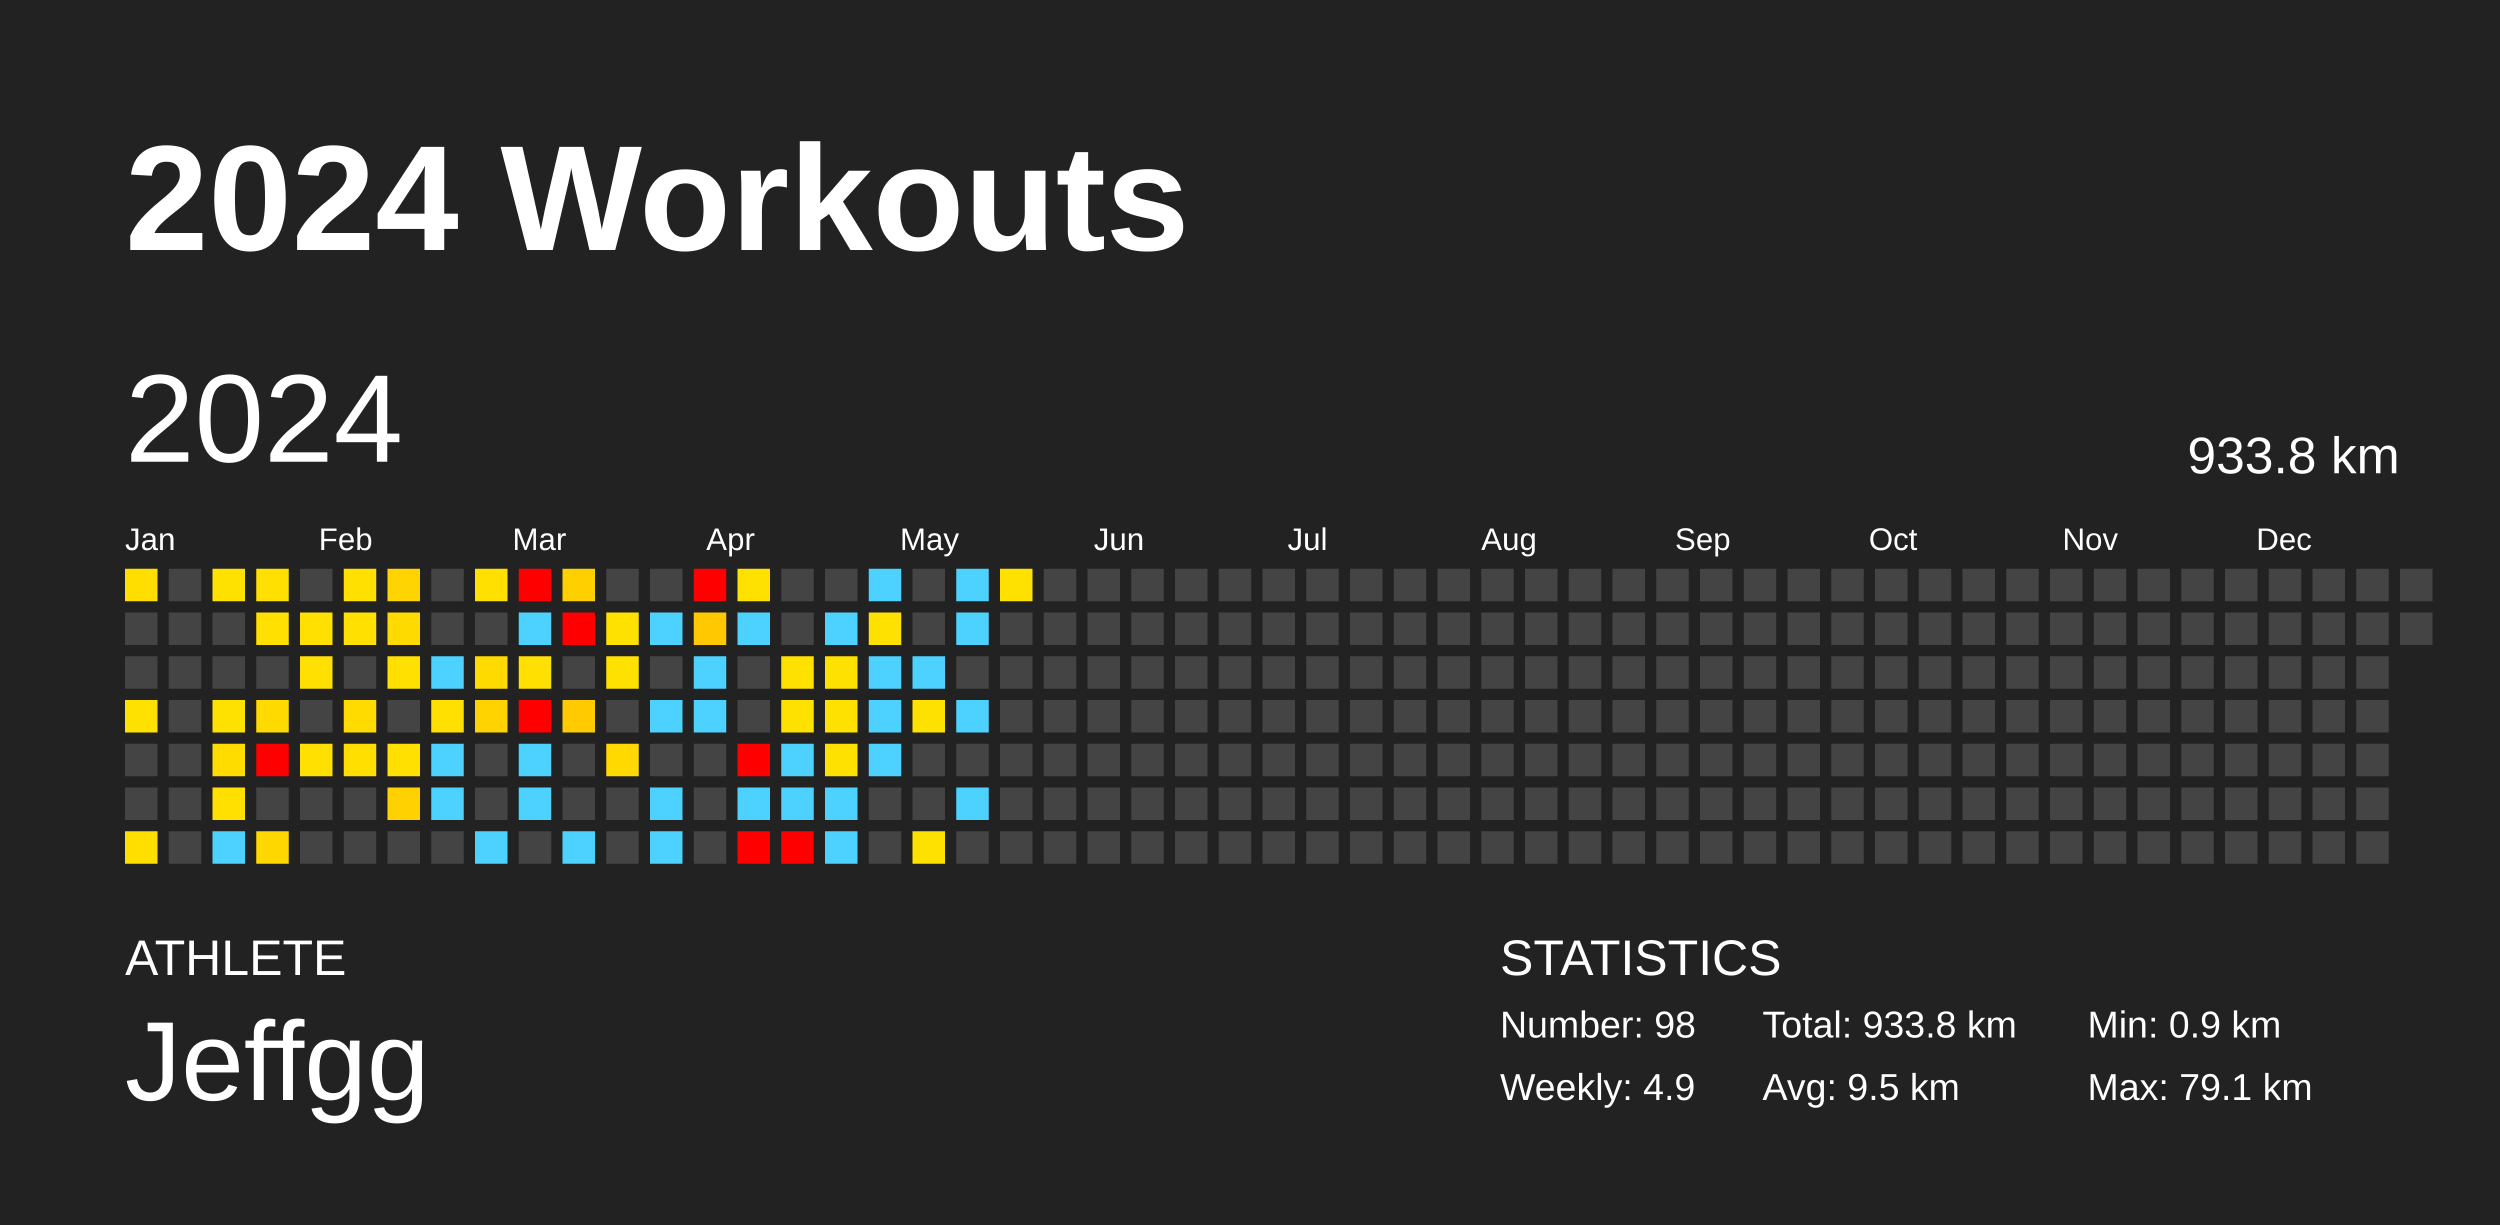
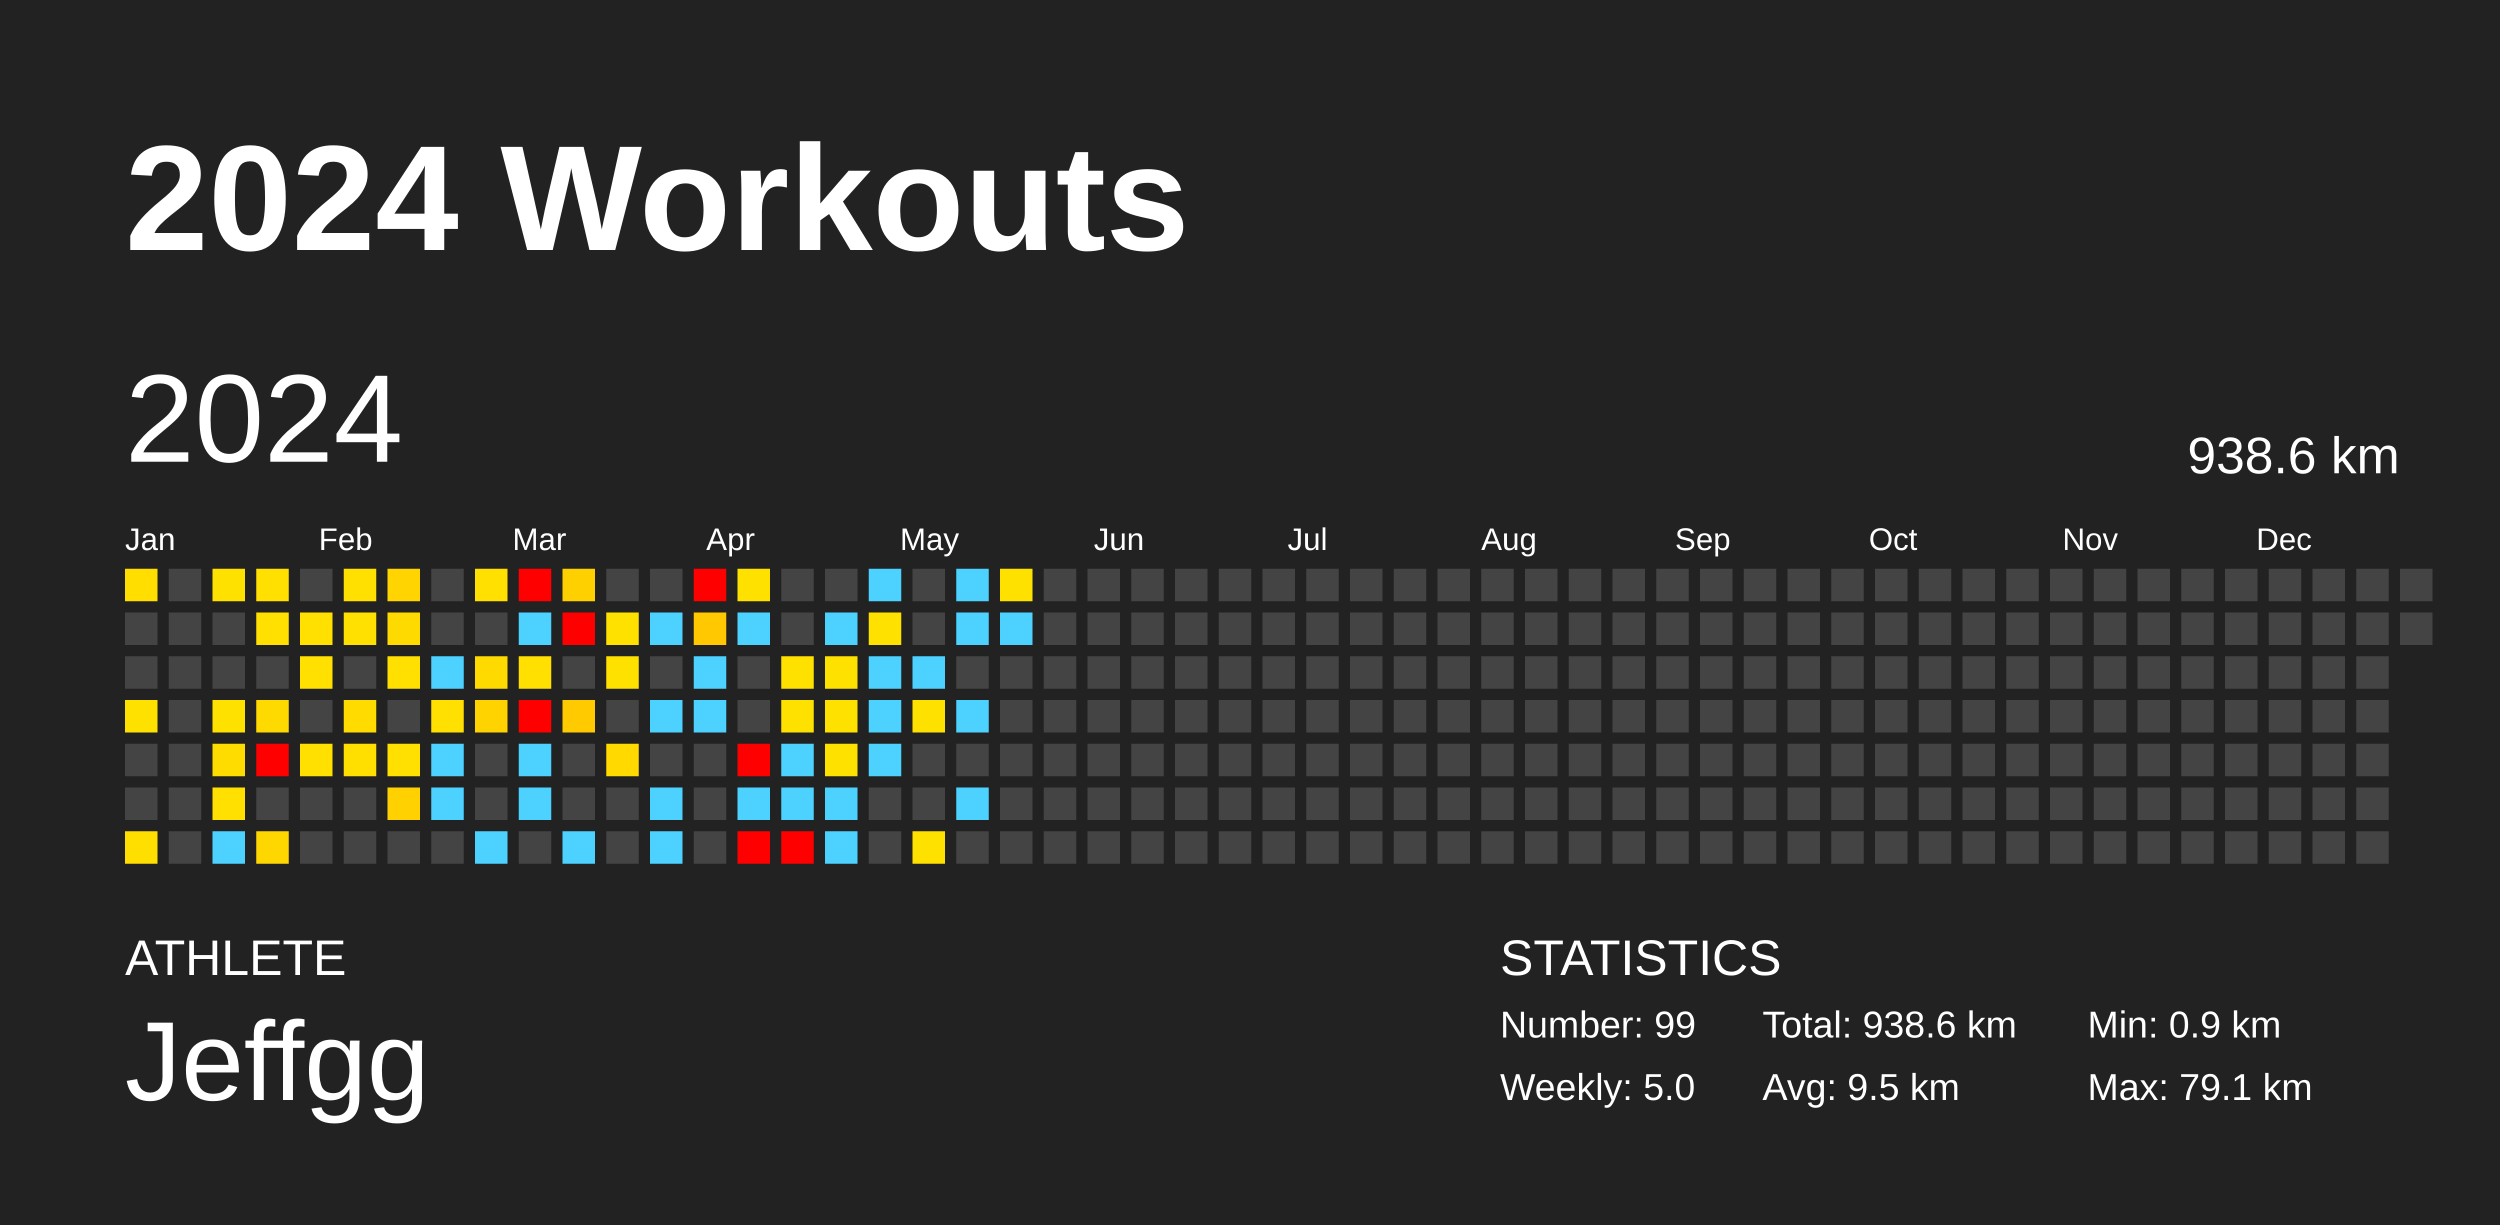
<svg xmlns="http://www.w3.org/2000/svg" baseProfile="full" height="98mm" version="1.1" viewBox="0,0,200,98" width="200mm">
  <defs />
  <rect fill="#222222" height="98" width="200" x="0" y="0" />
  <text fill="#FFFFFF" style="font-size:12px; font-family:Arial; font-weight:bold;" x="10" y="20">2024 Workouts</text>
  <text fill="#FFFFFF" style="font-size:4px; font-family:Arial" x="10" y="78">ATHLETE</text>
  <text fill="#FFFFFF" style="font-size:9px; font-family:Arial" x="10" y="88">Jeffgg</text>
  <text fill="#FFFFFF" style="font-size:4px; font-family:Arial" x="120" y="78">STATISTICS</text>
-   <text fill="#FFFFFF" style="font-size:3px; font-family:Arial" x="120" y="83">Number: 98</text>
-   <text fill="#FFFFFF" style="font-size:3px; font-family:Arial" x="120" y="88">Weekly: 4.9</text>
-   <text fill="#FFFFFF" style="font-size:3px; font-family:Arial" x="141" y="83">Total: 933.8 km</text>
+   <text fill="#FFFFFF" style="font-size:3px; font-family:Arial" x="120" y="83">Number: 99</text>
+   <text fill="#FFFFFF" style="font-size:3px; font-family:Arial" x="120" y="88">Weekly: 5.0</text>
+   <text fill="#FFFFFF" style="font-size:3px; font-family:Arial" x="141" y="83">Total: 938.6 km</text>
  <text fill="#FFFFFF" style="font-size:3px; font-family:Arial" x="141" y="88">Avg: 9.5 km</text>
  <text fill="#FFFFFF" style="font-size:3px; font-family:Arial" x="167" y="83">Min: 0.9 km</text>
  <text fill="#FFFFFF" style="font-size:3px; font-family:Arial" x="167" y="88">Max: 79.1 km</text>
  <text dominant-baseline="hanging" fill="#FFFFFF" style="font-size:10.0px; font-family:Arial;" x="10" y="30">2024</text>
-   <text dominant-baseline="hanging" fill="#FFFFFF" style="font-size:4.125px; font-family:Arial;" x="175" y="35">933.8 km</text>
+   <text dominant-baseline="hanging" fill="#FFFFFF" style="font-size:4.125px; font-family:Arial;" x="175" y="35">938.6 km</text>
  <text fill="#FFFFFF" style="font-size:2.5px; font-family:Arial" x="10.0" y="44">Jan</text>
  <text fill="#FFFFFF" style="font-size:2.5px; font-family:Arial" x="25.5" y="44">Feb</text>
  <text fill="#FFFFFF" style="font-size:2.5px; font-family:Arial" x="41.0" y="44">Mar</text>
  <text fill="#FFFFFF" style="font-size:2.5px; font-family:Arial" x="56.5" y="44">Apr</text>
  <text fill="#FFFFFF" style="font-size:2.5px; font-family:Arial" x="72.0" y="44">May</text>
  <text fill="#FFFFFF" style="font-size:2.5px; font-family:Arial" x="87.5" y="44">Jun</text>
  <text fill="#FFFFFF" style="font-size:2.5px; font-family:Arial" x="103.0" y="44">Jul</text>
  <text fill="#FFFFFF" style="font-size:2.5px; font-family:Arial" x="118.5" y="44">Aug</text>
  <text fill="#FFFFFF" style="font-size:2.5px; font-family:Arial" x="134.0" y="44">Sep</text>
  <text fill="#FFFFFF" style="font-size:2.5px; font-family:Arial" x="149.5" y="44">Oct</text>
  <text fill="#FFFFFF" style="font-size:2.5px; font-family:Arial" x="165.0" y="44">Nov</text>
  <text fill="#FFFFFF" style="font-size:2.5px; font-family:Arial" x="180.5" y="44">Dec</text>
  <rect fill="#ffde00" height="2.6" width="2.6" x="10.0" y="45.5" />
  <rect fill="#444444" height="2.6" width="2.6" x="10.0" y="49.0" />
  <rect fill="#444444" height="2.6" width="2.6" x="10.0" y="52.5" />
  <rect fill="#ffe100" height="2.6" width="2.6" x="10.0" y="56.0" />
  <rect fill="#444444" height="2.6" width="2.6" x="10.0" y="59.5" />
  <rect fill="#444444" height="2.6" width="2.6" x="10.0" y="63.0" />
  <rect fill="#ffdf00" height="2.6" width="2.6" x="10.0" y="66.5" />
  <rect fill="#444444" height="2.6" width="2.6" x="13.5" y="45.5" />
  <rect fill="#444444" height="2.6" width="2.6" x="13.5" y="49.0" />
  <rect fill="#444444" height="2.6" width="2.6" x="13.5" y="52.5" />
  <rect fill="#444444" height="2.6" width="2.6" x="13.5" y="56.0" />
  <rect fill="#444444" height="2.6" width="2.6" x="13.5" y="59.5" />
  <rect fill="#444444" height="2.6" width="2.6" x="13.5" y="63.0" />
  <rect fill="#444444" height="2.6" width="2.6" x="13.5" y="66.5" />
  <rect fill="#ffe100" height="2.6" width="2.6" x="17.0" y="45.5" />
  <rect fill="#444444" height="2.6" width="2.6" x="17.0" y="49.0" />
  <rect fill="#444444" height="2.6" width="2.6" x="17.0" y="52.5" />
  <rect fill="#ffe100" height="2.6" width="2.6" x="17.0" y="56.0" />
  <rect fill="#ffdc00" height="2.6" width="2.6" x="17.0" y="59.5" />
  <rect fill="#ffe000" height="2.6" width="2.6" x="17.0" y="63.0" />
  <rect fill="#4dd2ff" height="2.6" width="2.6" x="17.0" y="66.5" />
  <rect fill="#ffe000" height="2.6" width="2.6" x="20.5" y="45.5" />
  <rect fill="#ffe000" height="2.6" width="2.6" x="20.5" y="49.0" />
  <rect fill="#444444" height="2.6" width="2.6" x="20.5" y="52.5" />
  <rect fill="#ffda00" height="2.6" width="2.6" x="20.5" y="56.0" />
  <rect fill="red" height="2.6" width="2.6" x="20.5" y="59.5" />
  <rect fill="#444444" height="2.6" width="2.6" x="20.5" y="63.0" />
  <rect fill="#ffd700" height="2.6" width="2.6" x="20.5" y="66.5" />
  <rect fill="#444444" height="2.6" width="2.6" x="24.0" y="45.5" />
  <rect fill="#ffe000" height="2.6" width="2.6" x="24.0" y="49.0" />
  <rect fill="#ffe000" height="2.6" width="2.6" x="24.0" y="52.5" />
  <rect fill="#444444" height="2.6" width="2.6" x="24.0" y="56.0" />
  <rect fill="#ffe000" height="2.6" width="2.6" x="24.0" y="59.5" />
  <rect fill="#444444" height="2.6" width="2.6" x="24.0" y="63.0" />
  <rect fill="#444444" height="2.6" width="2.6" x="24.0" y="66.5" />
  <rect fill="#ffe000" height="2.6" width="2.6" x="27.5" y="45.5" />
  <rect fill="#ffe000" height="2.6" width="2.6" x="27.5" y="49.0" />
  <rect fill="#444444" height="2.6" width="2.6" x="27.5" y="52.5" />
  <rect fill="#ffdb00" height="2.6" width="2.6" x="27.5" y="56.0" />
  <rect fill="#ffdf00" height="2.6" width="2.6" x="27.5" y="59.5" />
  <rect fill="#444444" height="2.6" width="2.6" x="27.5" y="63.0" />
  <rect fill="#444444" height="2.6" width="2.6" x="27.5" y="66.5" />
  <rect fill="#ffd400" height="2.6" width="2.6" x="31.0" y="45.5" />
  <rect fill="#ffda00" height="2.6" width="2.6" x="31.0" y="49.0" />
  <rect fill="#ffe000" height="2.6" width="2.6" x="31.0" y="52.5" />
  <rect fill="#444444" height="2.6" width="2.6" x="31.0" y="56.0" />
  <rect fill="#ffe000" height="2.6" width="2.6" x="31.0" y="59.5" />
  <rect fill="#ffd100" height="2.6" width="2.6" x="31.0" y="63.0" />
  <rect fill="#444444" height="2.6" width="2.6" x="31.0" y="66.5" />
  <rect fill="#444444" height="2.6" width="2.6" x="34.5" y="45.5" />
  <rect fill="#444444" height="2.6" width="2.6" x="34.5" y="49.0" />
  <rect fill="#4dd2ff" height="2.6" width="2.6" x="34.5" y="52.5" />
  <rect fill="#ffe000" height="2.6" width="2.6" x="34.5" y="56.0" />
  <rect fill="#4dd2ff" height="2.6" width="2.6" x="34.5" y="59.5" />
  <rect fill="#4dd2ff" height="2.6" width="2.6" x="34.5" y="63.0" />
  <rect fill="#444444" height="2.6" width="2.6" x="34.5" y="66.5" />
  <rect fill="#ffe000" height="2.6" width="2.6" x="38.0" y="45.5" />
  <rect fill="#444444" height="2.6" width="2.6" x="38.0" y="49.0" />
  <rect fill="#ffda00" height="2.6" width="2.6" x="38.0" y="52.5" />
  <rect fill="#ffd300" height="2.6" width="2.6" x="38.0" y="56.0" />
  <rect fill="#444444" height="2.6" width="2.6" x="38.0" y="59.5" />
  <rect fill="#444444" height="2.6" width="2.6" x="38.0" y="63.0" />
  <rect fill="#4dd2ff" height="2.6" width="2.6" x="38.0" y="66.5" />
  <rect fill="red" height="2.6" width="2.6" x="41.5" y="45.5" />
  <rect fill="#4dd2ff" height="2.6" width="2.6" x="41.5" y="49.0" />
  <rect fill="#ffe000" height="2.6" width="2.6" x="41.5" y="52.5" />
  <rect fill="red" height="2.6" width="2.6" x="41.5" y="56.0" />
  <rect fill="#4dd2ff" height="2.6" width="2.6" x="41.5" y="59.5" />
  <rect fill="#4dd2ff" height="2.6" width="2.6" x="41.5" y="63.0" />
  <rect fill="#444444" height="2.6" width="2.6" x="41.5" y="66.5" />
  <rect fill="#ffd000" height="2.6" width="2.6" x="45.0" y="45.5" />
  <rect fill="red" height="2.6" width="2.6" x="45.0" y="49.0" />
  <rect fill="#444444" height="2.6" width="2.6" x="45.0" y="52.5" />
  <rect fill="#ffcb00" height="2.6" width="2.6" x="45.0" y="56.0" />
  <rect fill="#444444" height="2.6" width="2.6" x="45.0" y="59.5" />
  <rect fill="#444444" height="2.6" width="2.6" x="45.0" y="63.0" />
  <rect fill="#4dd2ff" height="2.6" width="2.6" x="45.0" y="66.5" />
  <rect fill="#444444" height="2.6" width="2.6" x="48.5" y="45.5" />
  <rect fill="#ffe100" height="2.6" width="2.6" x="48.5" y="49.0" />
  <rect fill="#ffe100" height="2.6" width="2.6" x="48.5" y="52.5" />
  <rect fill="#444444" height="2.6" width="2.6" x="48.5" y="56.0" />
  <rect fill="#ffd900" height="2.6" width="2.6" x="48.5" y="59.5" />
  <rect fill="#444444" height="2.6" width="2.6" x="48.5" y="63.0" />
  <rect fill="#444444" height="2.6" width="2.6" x="48.5" y="66.5" />
  <rect fill="#444444" height="2.6" width="2.6" x="52.0" y="45.5" />
  <rect fill="#4dd2ff" height="2.6" width="2.6" x="52.0" y="49.0" />
  <rect fill="#444444" height="2.6" width="2.6" x="52.0" y="52.5" />
  <rect fill="#4dd2ff" height="2.6" width="2.6" x="52.0" y="56.0" />
  <rect fill="#444444" height="2.6" width="2.6" x="52.0" y="59.5" />
  <rect fill="#4dd2ff" height="2.6" width="2.6" x="52.0" y="63.0" />
  <rect fill="#4dd2ff" height="2.6" width="2.6" x="52.0" y="66.5" />
  <rect fill="red" height="2.6" width="2.6" x="55.5" y="45.5" />
  <rect fill="#ffc800" height="2.6" width="2.6" x="55.5" y="49.0" />
  <rect fill="#4dd2ff" height="2.6" width="2.6" x="55.5" y="52.5" />
  <rect fill="#4dd2ff" height="2.6" width="2.6" x="55.5" y="56.0" />
  <rect fill="#444444" height="2.6" width="2.6" x="55.5" y="59.5" />
  <rect fill="#444444" height="2.6" width="2.6" x="55.5" y="63.0" />
  <rect fill="#444444" height="2.6" width="2.6" x="55.5" y="66.5" />
  <rect fill="#ffe100" height="2.6" width="2.6" x="59.0" y="45.5" />
  <rect fill="#4dd2ff" height="2.6" width="2.6" x="59.0" y="49.0" />
  <rect fill="#444444" height="2.6" width="2.6" x="59.0" y="52.5" />
  <rect fill="#444444" height="2.6" width="2.6" x="59.0" y="56.0" />
  <rect fill="red" height="2.6" width="2.6" x="59.0" y="59.5" />
  <rect fill="#4dd2ff" height="2.6" width="2.6" x="59.0" y="63.0" />
  <rect fill="red" height="2.6" width="2.6" x="59.0" y="66.5" />
  <rect fill="#444444" height="2.6" width="2.6" x="62.5" y="45.5" />
  <rect fill="#444444" height="2.6" width="2.6" x="62.5" y="49.0" />
  <rect fill="#ffe100" height="2.6" width="2.6" x="62.5" y="52.5" />
  <rect fill="#ffe100" height="2.6" width="2.6" x="62.5" y="56.0" />
  <rect fill="#4dd2ff" height="2.6" width="2.6" x="62.5" y="59.5" />
  <rect fill="#4dd2ff" height="2.6" width="2.6" x="62.5" y="63.0" />
  <rect fill="red" height="2.6" width="2.6" x="62.5" y="66.5" />
  <rect fill="#444444" height="2.6" width="2.6" x="66.0" y="45.5" />
  <rect fill="#4dd2ff" height="2.6" width="2.6" x="66.0" y="49.0" />
  <rect fill="#ffe100" height="2.6" width="2.6" x="66.0" y="52.5" />
  <rect fill="#ffe100" height="2.6" width="2.6" x="66.0" y="56.0" />
  <rect fill="#ffe100" height="2.6" width="2.6" x="66.0" y="59.5" />
  <rect fill="#4dd2ff" height="2.6" width="2.6" x="66.0" y="63.0" />
  <rect fill="#4dd2ff" height="2.6" width="2.6" x="66.0" y="66.5" />
  <rect fill="#4dd2ff" height="2.6" width="2.6" x="69.5" y="45.5" />
  <rect fill="#ffe100" height="2.6" width="2.6" x="69.5" y="49.0" />
  <rect fill="#4dd2ff" height="2.6" width="2.6" x="69.5" y="52.5" />
  <rect fill="#4dd2ff" height="2.6" width="2.6" x="69.5" y="56.0" />
  <rect fill="#4dd2ff" height="2.6" width="2.6" x="69.5" y="59.5" />
  <rect fill="#444444" height="2.6" width="2.6" x="69.5" y="63.0" />
  <rect fill="#444444" height="2.6" width="2.6" x="69.5" y="66.5" />
  <rect fill="#444444" height="2.6" width="2.6" x="73.0" y="45.5" />
  <rect fill="#444444" height="2.6" width="2.6" x="73.0" y="49.0" />
  <rect fill="#4dd2ff" height="2.6" width="2.6" x="73.0" y="52.5" />
  <rect fill="#ffe100" height="2.6" width="2.6" x="73.0" y="56.0" />
  <rect fill="#444444" height="2.6" width="2.6" x="73.0" y="59.5" />
  <rect fill="#444444" height="2.6" width="2.6" x="73.0" y="63.0" />
  <rect fill="#ffe100" height="2.6" width="2.6" x="73.0" y="66.5" />
  <rect fill="#4dd2ff" height="2.6" width="2.6" x="76.5" y="45.5" />
  <rect fill="#4dd2ff" height="2.6" width="2.6" x="76.5" y="49.0" />
  <rect fill="#444444" height="2.6" width="2.6" x="76.5" y="52.5" />
  <rect fill="#4dd2ff" height="2.6" width="2.6" x="76.5" y="56.0" />
  <rect fill="#444444" height="2.6" width="2.6" x="76.5" y="59.5" />
  <rect fill="#4dd2ff" height="2.6" width="2.6" x="76.5" y="63.0" />
  <rect fill="#444444" height="2.6" width="2.6" x="76.5" y="66.5" />
  <rect fill="#ffe100" height="2.6" width="2.6" x="80.0" y="45.5" />
-   <rect fill="#444444" height="2.6" width="2.6" x="80.0" y="49.0" />
+   <rect fill="#4dd2ff" height="2.6" width="2.6" x="80.0" y="49.0" />
  <rect fill="#444444" height="2.6" width="2.6" x="80.0" y="52.5" />
  <rect fill="#444444" height="2.6" width="2.6" x="80.0" y="56.0" />
  <rect fill="#444444" height="2.6" width="2.6" x="80.0" y="59.5" />
  <rect fill="#444444" height="2.6" width="2.6" x="80.0" y="63.0" />
  <rect fill="#444444" height="2.6" width="2.6" x="80.0" y="66.5" />
  <rect fill="#444444" height="2.6" width="2.6" x="83.5" y="45.5" />
  <rect fill="#444444" height="2.6" width="2.6" x="83.5" y="49.0" />
  <rect fill="#444444" height="2.6" width="2.6" x="83.5" y="52.5" />
  <rect fill="#444444" height="2.6" width="2.6" x="83.5" y="56.0" />
  <rect fill="#444444" height="2.6" width="2.6" x="83.5" y="59.5" />
  <rect fill="#444444" height="2.6" width="2.6" x="83.5" y="63.0" />
  <rect fill="#444444" height="2.6" width="2.6" x="83.5" y="66.5" />
  <rect fill="#444444" height="2.6" width="2.6" x="87.0" y="45.5" />
  <rect fill="#444444" height="2.6" width="2.6" x="87.0" y="49.0" />
  <rect fill="#444444" height="2.6" width="2.6" x="87.0" y="52.5" />
  <rect fill="#444444" height="2.6" width="2.6" x="87.0" y="56.0" />
  <rect fill="#444444" height="2.6" width="2.6" x="87.0" y="59.5" />
  <rect fill="#444444" height="2.6" width="2.6" x="87.0" y="63.0" />
  <rect fill="#444444" height="2.6" width="2.6" x="87.0" y="66.5" />
  <rect fill="#444444" height="2.6" width="2.6" x="90.5" y="45.5" />
  <rect fill="#444444" height="2.6" width="2.6" x="90.5" y="49.0" />
  <rect fill="#444444" height="2.6" width="2.6" x="90.5" y="52.5" />
  <rect fill="#444444" height="2.6" width="2.6" x="90.5" y="56.0" />
  <rect fill="#444444" height="2.6" width="2.6" x="90.5" y="59.5" />
  <rect fill="#444444" height="2.6" width="2.6" x="90.5" y="63.0" />
  <rect fill="#444444" height="2.6" width="2.6" x="90.5" y="66.5" />
  <rect fill="#444444" height="2.6" width="2.6" x="94.0" y="45.5" />
  <rect fill="#444444" height="2.6" width="2.6" x="94.0" y="49.0" />
  <rect fill="#444444" height="2.6" width="2.6" x="94.0" y="52.5" />
  <rect fill="#444444" height="2.6" width="2.6" x="94.0" y="56.0" />
  <rect fill="#444444" height="2.6" width="2.6" x="94.0" y="59.5" />
  <rect fill="#444444" height="2.6" width="2.6" x="94.0" y="63.0" />
  <rect fill="#444444" height="2.6" width="2.6" x="94.0" y="66.5" />
  <rect fill="#444444" height="2.6" width="2.6" x="97.5" y="45.5" />
  <rect fill="#444444" height="2.6" width="2.6" x="97.5" y="49.0" />
  <rect fill="#444444" height="2.6" width="2.6" x="97.5" y="52.5" />
  <rect fill="#444444" height="2.6" width="2.6" x="97.5" y="56.0" />
  <rect fill="#444444" height="2.6" width="2.6" x="97.5" y="59.5" />
  <rect fill="#444444" height="2.6" width="2.6" x="97.5" y="63.0" />
  <rect fill="#444444" height="2.6" width="2.6" x="97.5" y="66.5" />
  <rect fill="#444444" height="2.6" width="2.6" x="101.0" y="45.5" />
  <rect fill="#444444" height="2.6" width="2.6" x="101.0" y="49.0" />
  <rect fill="#444444" height="2.6" width="2.6" x="101.0" y="52.5" />
  <rect fill="#444444" height="2.6" width="2.6" x="101.0" y="56.0" />
  <rect fill="#444444" height="2.6" width="2.6" x="101.0" y="59.5" />
  <rect fill="#444444" height="2.6" width="2.6" x="101.0" y="63.0" />
  <rect fill="#444444" height="2.6" width="2.6" x="101.0" y="66.5" />
  <rect fill="#444444" height="2.6" width="2.6" x="104.5" y="45.5" />
  <rect fill="#444444" height="2.6" width="2.6" x="104.5" y="49.0" />
  <rect fill="#444444" height="2.6" width="2.6" x="104.5" y="52.5" />
  <rect fill="#444444" height="2.6" width="2.6" x="104.5" y="56.0" />
  <rect fill="#444444" height="2.6" width="2.6" x="104.5" y="59.5" />
  <rect fill="#444444" height="2.6" width="2.6" x="104.5" y="63.0" />
  <rect fill="#444444" height="2.6" width="2.6" x="104.5" y="66.5" />
  <rect fill="#444444" height="2.6" width="2.6" x="108.0" y="45.5" />
  <rect fill="#444444" height="2.6" width="2.6" x="108.0" y="49.0" />
  <rect fill="#444444" height="2.6" width="2.6" x="108.0" y="52.5" />
  <rect fill="#444444" height="2.6" width="2.6" x="108.0" y="56.0" />
  <rect fill="#444444" height="2.6" width="2.6" x="108.0" y="59.5" />
  <rect fill="#444444" height="2.6" width="2.6" x="108.0" y="63.0" />
  <rect fill="#444444" height="2.6" width="2.6" x="108.0" y="66.5" />
  <rect fill="#444444" height="2.6" width="2.6" x="111.5" y="45.5" />
  <rect fill="#444444" height="2.6" width="2.6" x="111.5" y="49.0" />
  <rect fill="#444444" height="2.6" width="2.6" x="111.5" y="52.5" />
  <rect fill="#444444" height="2.6" width="2.6" x="111.5" y="56.0" />
  <rect fill="#444444" height="2.6" width="2.6" x="111.5" y="59.5" />
  <rect fill="#444444" height="2.6" width="2.6" x="111.5" y="63.0" />
  <rect fill="#444444" height="2.6" width="2.6" x="111.5" y="66.5" />
  <rect fill="#444444" height="2.6" width="2.6" x="115.0" y="45.5" />
  <rect fill="#444444" height="2.6" width="2.6" x="115.0" y="49.0" />
  <rect fill="#444444" height="2.6" width="2.6" x="115.0" y="52.5" />
  <rect fill="#444444" height="2.6" width="2.6" x="115.0" y="56.0" />
  <rect fill="#444444" height="2.6" width="2.6" x="115.0" y="59.5" />
  <rect fill="#444444" height="2.6" width="2.6" x="115.0" y="63.0" />
  <rect fill="#444444" height="2.6" width="2.6" x="115.0" y="66.5" />
  <rect fill="#444444" height="2.6" width="2.6" x="118.5" y="45.5" />
  <rect fill="#444444" height="2.6" width="2.6" x="118.5" y="49.0" />
  <rect fill="#444444" height="2.6" width="2.6" x="118.5" y="52.5" />
  <rect fill="#444444" height="2.6" width="2.6" x="118.5" y="56.0" />
  <rect fill="#444444" height="2.6" width="2.6" x="118.5" y="59.5" />
  <rect fill="#444444" height="2.6" width="2.6" x="118.5" y="63.0" />
  <rect fill="#444444" height="2.6" width="2.6" x="118.5" y="66.5" />
  <rect fill="#444444" height="2.6" width="2.6" x="122.0" y="45.5" />
  <rect fill="#444444" height="2.6" width="2.6" x="122.0" y="49.0" />
  <rect fill="#444444" height="2.6" width="2.6" x="122.0" y="52.5" />
  <rect fill="#444444" height="2.6" width="2.6" x="122.0" y="56.0" />
  <rect fill="#444444" height="2.6" width="2.6" x="122.0" y="59.5" />
  <rect fill="#444444" height="2.6" width="2.6" x="122.0" y="63.0" />
  <rect fill="#444444" height="2.6" width="2.6" x="122.0" y="66.5" />
  <rect fill="#444444" height="2.6" width="2.6" x="125.5" y="45.5" />
  <rect fill="#444444" height="2.6" width="2.6" x="125.5" y="49.0" />
  <rect fill="#444444" height="2.6" width="2.6" x="125.5" y="52.5" />
  <rect fill="#444444" height="2.6" width="2.6" x="125.5" y="56.0" />
  <rect fill="#444444" height="2.6" width="2.6" x="125.5" y="59.5" />
  <rect fill="#444444" height="2.6" width="2.6" x="125.5" y="63.0" />
  <rect fill="#444444" height="2.6" width="2.6" x="125.5" y="66.5" />
  <rect fill="#444444" height="2.6" width="2.6" x="129.0" y="45.5" />
  <rect fill="#444444" height="2.6" width="2.6" x="129.0" y="49.0" />
  <rect fill="#444444" height="2.6" width="2.6" x="129.0" y="52.5" />
  <rect fill="#444444" height="2.6" width="2.6" x="129.0" y="56.0" />
  <rect fill="#444444" height="2.6" width="2.6" x="129.0" y="59.5" />
  <rect fill="#444444" height="2.6" width="2.6" x="129.0" y="63.0" />
  <rect fill="#444444" height="2.6" width="2.6" x="129.0" y="66.5" />
  <rect fill="#444444" height="2.6" width="2.6" x="132.5" y="45.5" />
  <rect fill="#444444" height="2.6" width="2.6" x="132.5" y="49.0" />
  <rect fill="#444444" height="2.6" width="2.6" x="132.5" y="52.5" />
  <rect fill="#444444" height="2.6" width="2.6" x="132.5" y="56.0" />
  <rect fill="#444444" height="2.6" width="2.6" x="132.5" y="59.5" />
  <rect fill="#444444" height="2.6" width="2.6" x="132.5" y="63.0" />
  <rect fill="#444444" height="2.6" width="2.6" x="132.5" y="66.5" />
  <rect fill="#444444" height="2.6" width="2.6" x="136.0" y="45.5" />
  <rect fill="#444444" height="2.6" width="2.6" x="136.0" y="49.0" />
  <rect fill="#444444" height="2.6" width="2.6" x="136.0" y="52.5" />
  <rect fill="#444444" height="2.6" width="2.6" x="136.0" y="56.0" />
  <rect fill="#444444" height="2.6" width="2.6" x="136.0" y="59.5" />
  <rect fill="#444444" height="2.6" width="2.6" x="136.0" y="63.0" />
  <rect fill="#444444" height="2.6" width="2.6" x="136.0" y="66.5" />
  <rect fill="#444444" height="2.6" width="2.6" x="139.5" y="45.5" />
  <rect fill="#444444" height="2.6" width="2.6" x="139.5" y="49.0" />
  <rect fill="#444444" height="2.6" width="2.6" x="139.5" y="52.5" />
  <rect fill="#444444" height="2.6" width="2.6" x="139.5" y="56.0" />
  <rect fill="#444444" height="2.6" width="2.6" x="139.5" y="59.5" />
  <rect fill="#444444" height="2.6" width="2.6" x="139.5" y="63.0" />
  <rect fill="#444444" height="2.6" width="2.6" x="139.5" y="66.5" />
  <rect fill="#444444" height="2.6" width="2.6" x="143.0" y="45.5" />
  <rect fill="#444444" height="2.6" width="2.6" x="143.0" y="49.0" />
  <rect fill="#444444" height="2.6" width="2.6" x="143.0" y="52.5" />
  <rect fill="#444444" height="2.6" width="2.6" x="143.0" y="56.0" />
  <rect fill="#444444" height="2.6" width="2.6" x="143.0" y="59.5" />
  <rect fill="#444444" height="2.6" width="2.6" x="143.0" y="63.0" />
  <rect fill="#444444" height="2.6" width="2.6" x="143.0" y="66.5" />
  <rect fill="#444444" height="2.6" width="2.6" x="146.5" y="45.5" />
  <rect fill="#444444" height="2.6" width="2.6" x="146.5" y="49.0" />
  <rect fill="#444444" height="2.6" width="2.6" x="146.5" y="52.5" />
  <rect fill="#444444" height="2.6" width="2.6" x="146.5" y="56.0" />
  <rect fill="#444444" height="2.6" width="2.6" x="146.5" y="59.5" />
  <rect fill="#444444" height="2.6" width="2.6" x="146.5" y="63.0" />
  <rect fill="#444444" height="2.6" width="2.6" x="146.5" y="66.5" />
  <rect fill="#444444" height="2.6" width="2.6" x="150.0" y="45.5" />
  <rect fill="#444444" height="2.6" width="2.6" x="150.0" y="49.0" />
  <rect fill="#444444" height="2.6" width="2.6" x="150.0" y="52.5" />
  <rect fill="#444444" height="2.6" width="2.6" x="150.0" y="56.0" />
  <rect fill="#444444" height="2.6" width="2.6" x="150.0" y="59.5" />
  <rect fill="#444444" height="2.6" width="2.6" x="150.0" y="63.0" />
  <rect fill="#444444" height="2.6" width="2.6" x="150.0" y="66.5" />
  <rect fill="#444444" height="2.6" width="2.6" x="153.5" y="45.5" />
  <rect fill="#444444" height="2.6" width="2.6" x="153.5" y="49.0" />
  <rect fill="#444444" height="2.6" width="2.6" x="153.5" y="52.5" />
  <rect fill="#444444" height="2.6" width="2.6" x="153.5" y="56.0" />
  <rect fill="#444444" height="2.6" width="2.6" x="153.5" y="59.5" />
  <rect fill="#444444" height="2.6" width="2.6" x="153.5" y="63.0" />
  <rect fill="#444444" height="2.6" width="2.6" x="153.5" y="66.5" />
  <rect fill="#444444" height="2.6" width="2.6" x="157.0" y="45.5" />
  <rect fill="#444444" height="2.6" width="2.6" x="157.0" y="49.0" />
  <rect fill="#444444" height="2.6" width="2.6" x="157.0" y="52.5" />
  <rect fill="#444444" height="2.6" width="2.6" x="157.0" y="56.0" />
  <rect fill="#444444" height="2.6" width="2.6" x="157.0" y="59.5" />
  <rect fill="#444444" height="2.6" width="2.6" x="157.0" y="63.0" />
  <rect fill="#444444" height="2.6" width="2.6" x="157.0" y="66.5" />
  <rect fill="#444444" height="2.6" width="2.6" x="160.5" y="45.5" />
  <rect fill="#444444" height="2.6" width="2.6" x="160.5" y="49.0" />
  <rect fill="#444444" height="2.6" width="2.6" x="160.5" y="52.5" />
  <rect fill="#444444" height="2.6" width="2.6" x="160.5" y="56.0" />
  <rect fill="#444444" height="2.6" width="2.6" x="160.5" y="59.5" />
  <rect fill="#444444" height="2.6" width="2.6" x="160.5" y="63.0" />
  <rect fill="#444444" height="2.6" width="2.6" x="160.5" y="66.5" />
  <rect fill="#444444" height="2.6" width="2.6" x="164.0" y="45.5" />
  <rect fill="#444444" height="2.6" width="2.6" x="164.0" y="49.0" />
  <rect fill="#444444" height="2.6" width="2.6" x="164.0" y="52.5" />
  <rect fill="#444444" height="2.6" width="2.6" x="164.0" y="56.0" />
  <rect fill="#444444" height="2.6" width="2.6" x="164.0" y="59.5" />
  <rect fill="#444444" height="2.6" width="2.6" x="164.0" y="63.0" />
  <rect fill="#444444" height="2.6" width="2.6" x="164.0" y="66.5" />
  <rect fill="#444444" height="2.6" width="2.6" x="167.5" y="45.5" />
  <rect fill="#444444" height="2.6" width="2.6" x="167.5" y="49.0" />
  <rect fill="#444444" height="2.6" width="2.6" x="167.5" y="52.5" />
  <rect fill="#444444" height="2.6" width="2.6" x="167.5" y="56.0" />
  <rect fill="#444444" height="2.6" width="2.6" x="167.5" y="59.5" />
  <rect fill="#444444" height="2.6" width="2.6" x="167.5" y="63.0" />
  <rect fill="#444444" height="2.6" width="2.6" x="167.5" y="66.5" />
  <rect fill="#444444" height="2.6" width="2.6" x="171.0" y="45.5" />
  <rect fill="#444444" height="2.6" width="2.6" x="171.0" y="49.0" />
  <rect fill="#444444" height="2.6" width="2.6" x="171.0" y="52.5" />
  <rect fill="#444444" height="2.6" width="2.6" x="171.0" y="56.0" />
  <rect fill="#444444" height="2.6" width="2.6" x="171.0" y="59.5" />
  <rect fill="#444444" height="2.6" width="2.6" x="171.0" y="63.0" />
  <rect fill="#444444" height="2.6" width="2.6" x="171.0" y="66.5" />
  <rect fill="#444444" height="2.6" width="2.6" x="174.5" y="45.5" />
  <rect fill="#444444" height="2.6" width="2.6" x="174.5" y="49.0" />
  <rect fill="#444444" height="2.6" width="2.6" x="174.5" y="52.5" />
  <rect fill="#444444" height="2.6" width="2.6" x="174.5" y="56.0" />
  <rect fill="#444444" height="2.6" width="2.6" x="174.5" y="59.5" />
  <rect fill="#444444" height="2.6" width="2.6" x="174.5" y="63.0" />
  <rect fill="#444444" height="2.6" width="2.6" x="174.5" y="66.5" />
  <rect fill="#444444" height="2.6" width="2.6" x="178.0" y="45.5" />
  <rect fill="#444444" height="2.6" width="2.6" x="178.0" y="49.0" />
  <rect fill="#444444" height="2.6" width="2.6" x="178.0" y="52.5" />
  <rect fill="#444444" height="2.6" width="2.6" x="178.0" y="56.0" />
  <rect fill="#444444" height="2.6" width="2.6" x="178.0" y="59.5" />
  <rect fill="#444444" height="2.6" width="2.6" x="178.0" y="63.0" />
  <rect fill="#444444" height="2.6" width="2.6" x="178.0" y="66.5" />
  <rect fill="#444444" height="2.6" width="2.6" x="181.5" y="45.5" />
  <rect fill="#444444" height="2.6" width="2.6" x="181.5" y="49.0" />
  <rect fill="#444444" height="2.6" width="2.6" x="181.5" y="52.5" />
  <rect fill="#444444" height="2.6" width="2.6" x="181.5" y="56.0" />
  <rect fill="#444444" height="2.6" width="2.6" x="181.5" y="59.5" />
  <rect fill="#444444" height="2.6" width="2.6" x="181.5" y="63.0" />
  <rect fill="#444444" height="2.6" width="2.6" x="181.5" y="66.5" />
  <rect fill="#444444" height="2.6" width="2.6" x="185.0" y="45.5" />
  <rect fill="#444444" height="2.6" width="2.6" x="185.0" y="49.0" />
  <rect fill="#444444" height="2.6" width="2.6" x="185.0" y="52.5" />
  <rect fill="#444444" height="2.6" width="2.6" x="185.0" y="56.0" />
  <rect fill="#444444" height="2.6" width="2.6" x="185.0" y="59.5" />
  <rect fill="#444444" height="2.6" width="2.6" x="185.0" y="63.0" />
  <rect fill="#444444" height="2.6" width="2.6" x="185.0" y="66.5" />
  <rect fill="#444444" height="2.6" width="2.6" x="188.5" y="45.5" />
  <rect fill="#444444" height="2.6" width="2.6" x="188.5" y="49.0" />
  <rect fill="#444444" height="2.6" width="2.6" x="188.5" y="52.5" />
  <rect fill="#444444" height="2.6" width="2.6" x="188.5" y="56.0" />
  <rect fill="#444444" height="2.6" width="2.6" x="188.5" y="59.5" />
  <rect fill="#444444" height="2.6" width="2.6" x="188.5" y="63.0" />
  <rect fill="#444444" height="2.6" width="2.6" x="188.5" y="66.5" />
  <rect fill="#444444" height="2.6" width="2.6" x="192.0" y="45.5" />
  <rect fill="#444444" height="2.6" width="2.6" x="192.0" y="49.0" />
</svg>
